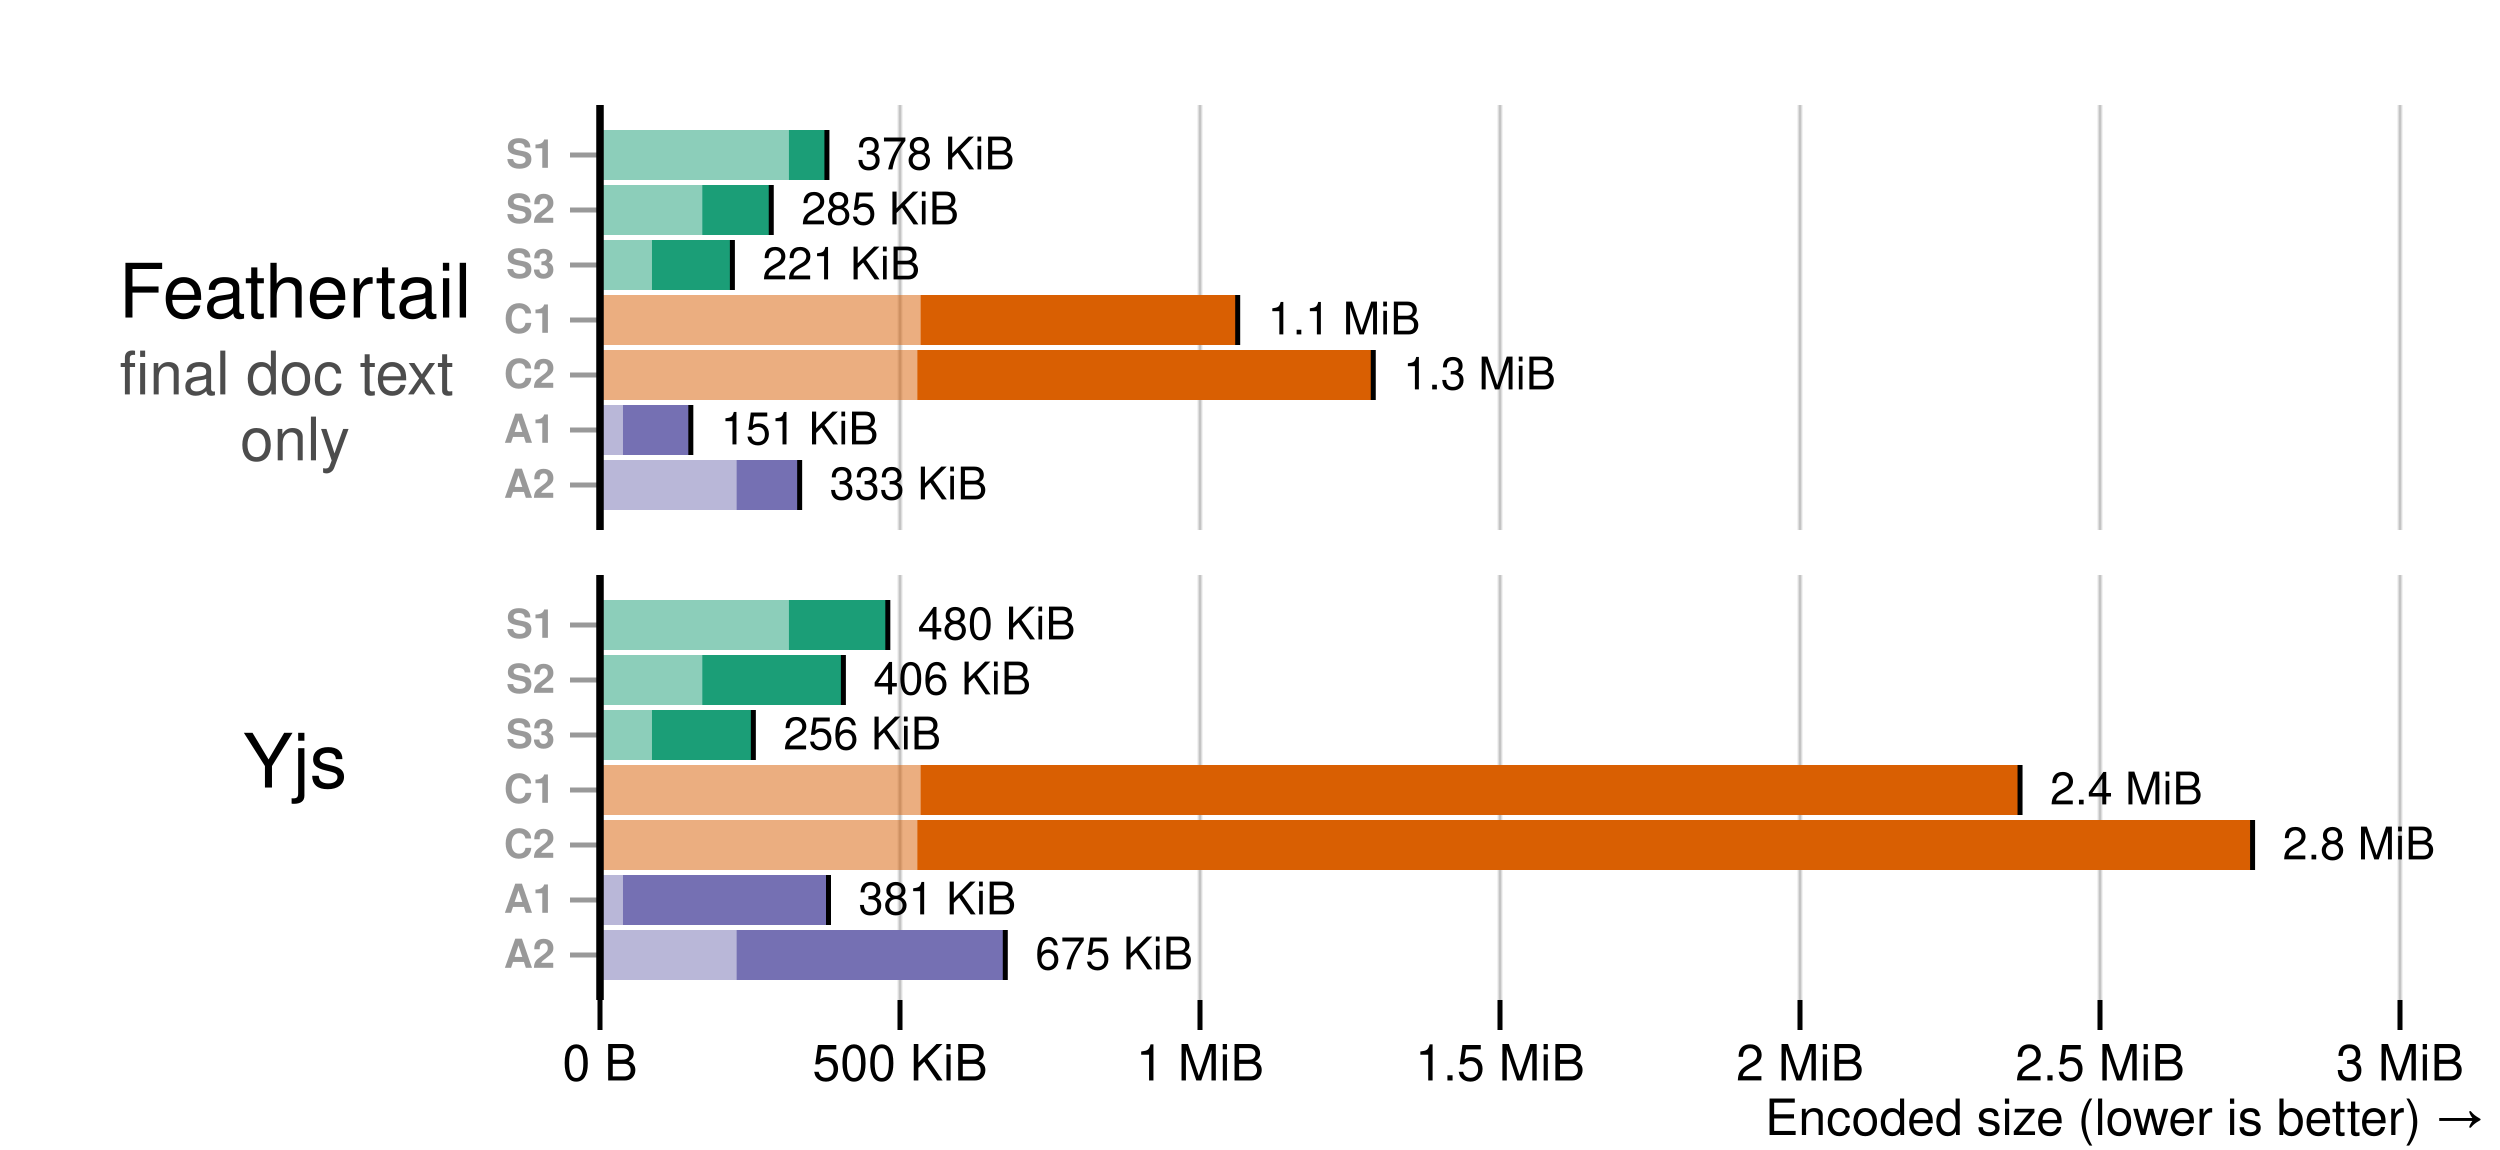
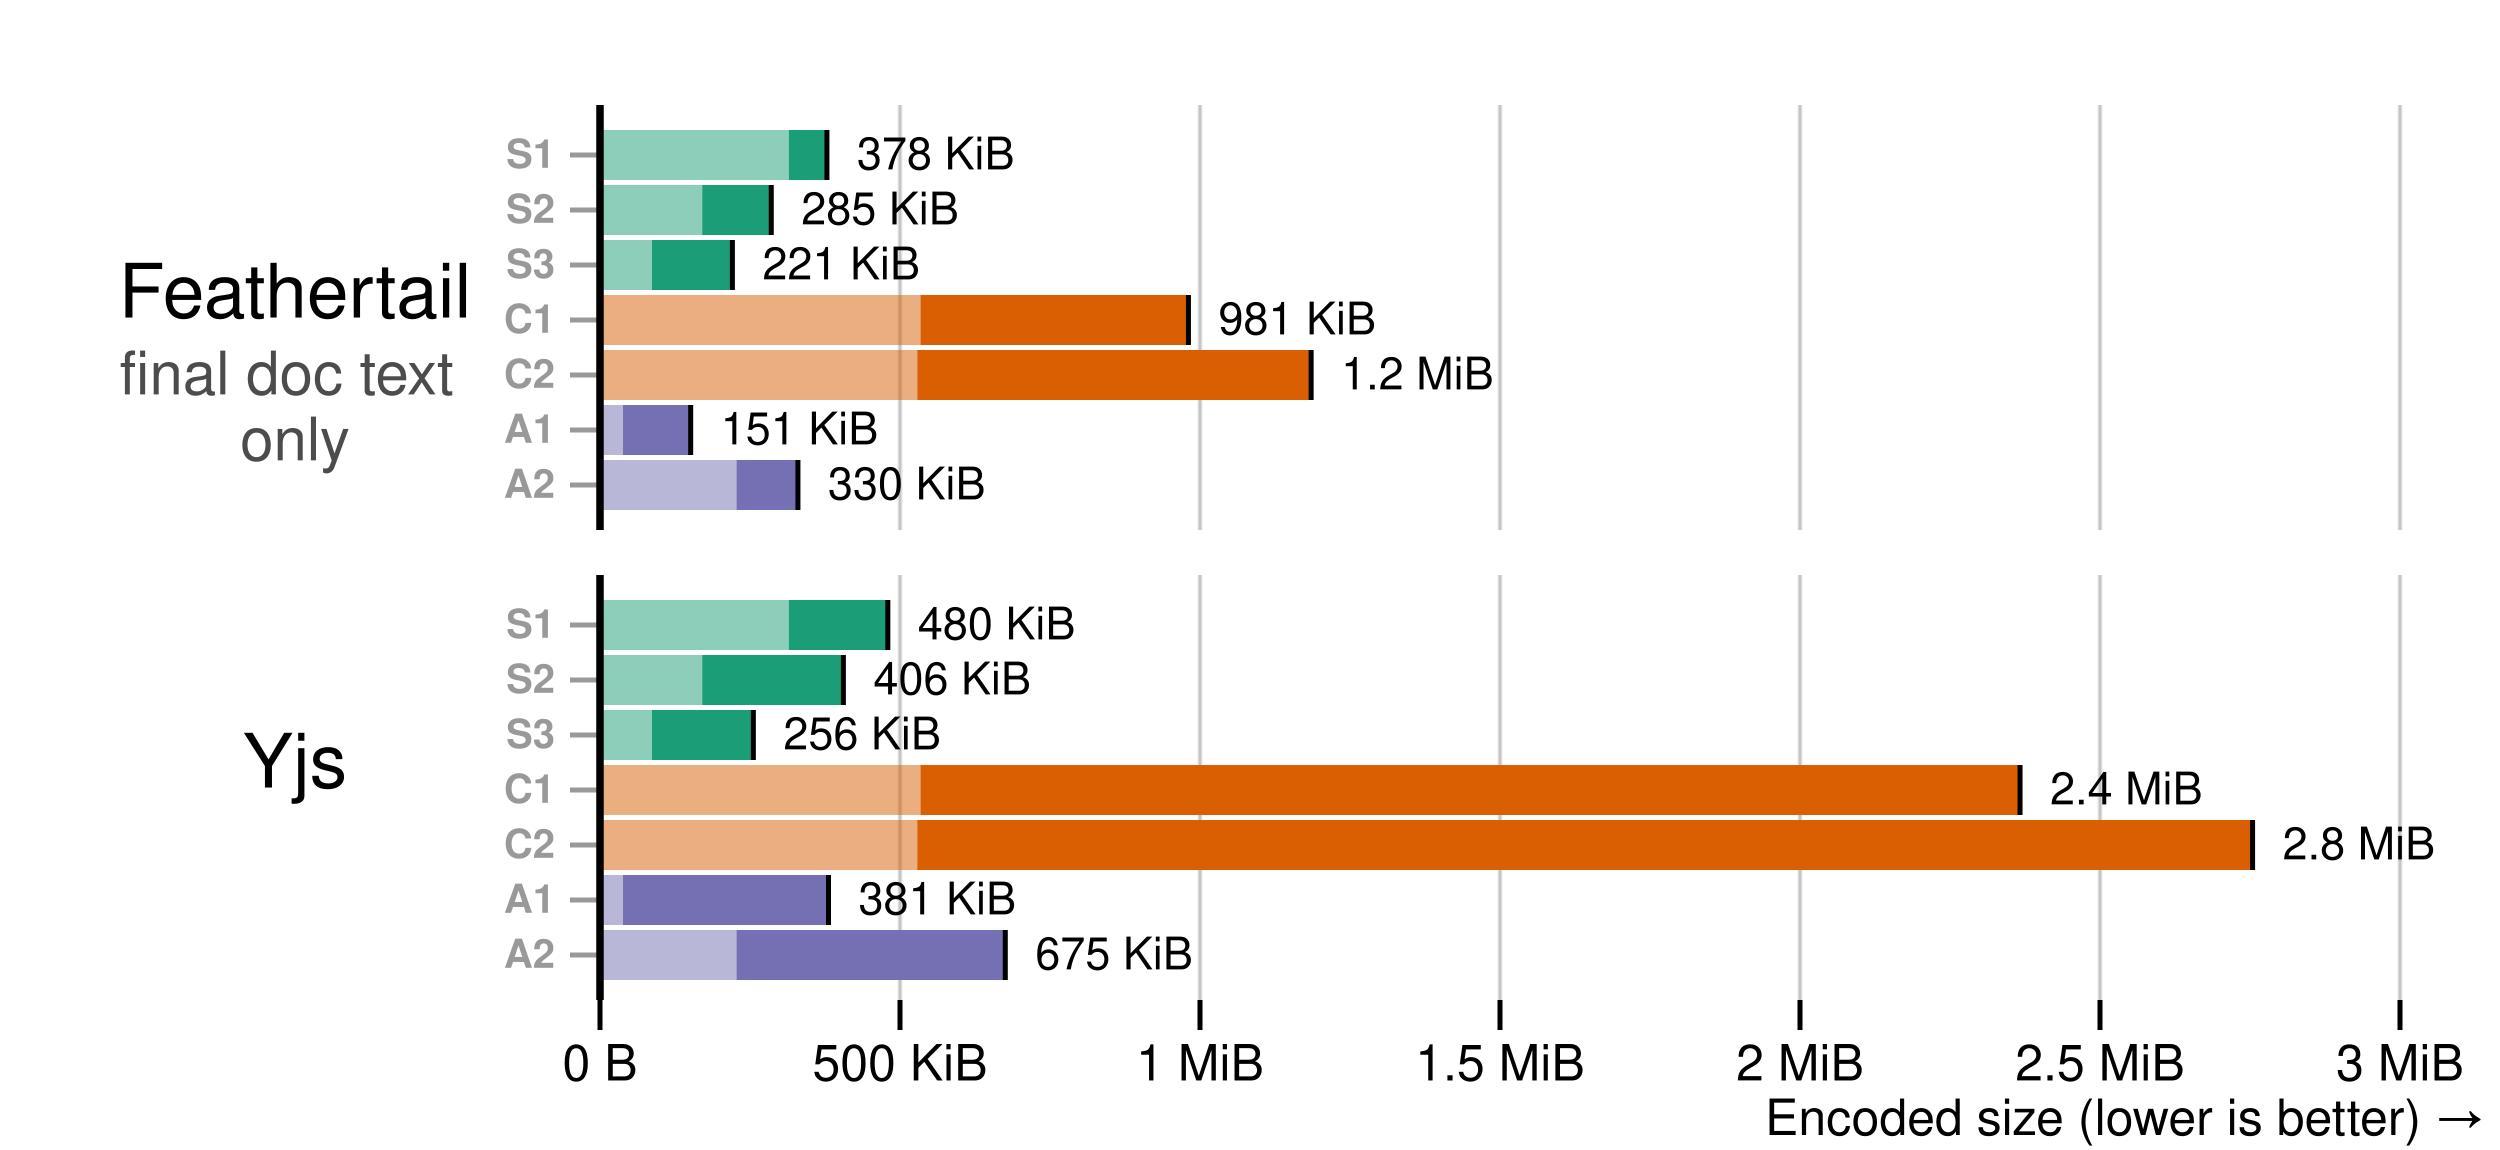
<svg xmlns="http://www.w3.org/2000/svg" class="plot-d6a7b5" fill="currentColor" font-family="system-ui, sans-serif" font-size="10" text-anchor="middle" width="500" height="230" viewBox="0 0 500 230" style="background: white; font-family: Helvetica Neue, Helvetica, Arial, sans-serif;" version="1.1">
  <style>:where(.plot-d6a7b5) {
  --plot-background: white;
  display: block;
  height: auto;
  height: intrinsic;
  max-width: 100%;
}
:where(.plot-d6a7b5 text),
:where(.plot-d6a7b5 tspan) {
  white-space: pre;
}</style>
  <g aria-label="x-grid" aria-hidden="true">
    <g stroke="currentColor" stroke-opacity="0.1" transform="translate(0,1)">
      <line x1="120" x2="120" y1="20" y2="105" />
      <line x1="180" x2="180" y1="20" y2="105" />
      <line x1="240" x2="240" y1="20" y2="105" />
      <line x1="300" x2="300" y1="20" y2="105" />
      <line x1="360" x2="360" y1="20" y2="105" />
      <line x1="420" x2="420" y1="20" y2="105" />
      <line x1="480" x2="480" y1="20" y2="105" />
    </g>
    <g stroke="currentColor" stroke-opacity="0.1" transform="translate(0,95)">
      <line x1="120" x2="120" y1="20" y2="105" />
      <line x1="180" x2="180" y1="20" y2="105" />
      <line x1="240" x2="240" y1="20" y2="105" />
      <line x1="300" x2="300" y1="20" y2="105" />
      <line x1="360" x2="360" y1="20" y2="105" />
      <line x1="420" x2="420" y1="20" y2="105" />
      <line x1="480" x2="480" y1="20" y2="105" />
    </g>
  </g>
  <g aria-label="x-axis tick" aria-hidden="true">
    <g fill="none" stroke="currentColor" transform="translate(0,95)">
      <path transform="translate(120,105)" d="M0,0L0,6" />
      <path transform="translate(180,105)" d="M0,0L0,6" />
      <path transform="translate(240,105)" d="M0,0L0,6" />
      <path transform="translate(300,105)" d="M0,0L0,6" />
      <path transform="translate(360,105)" d="M0,0L0,6" />
      <path transform="translate(420,105)" d="M0,0L0,6" />
      <path transform="translate(480,105)" d="M0,0L0,6" />
    </g>
  </g>
  <g aria-label="x-axis tick label" transform="translate(0,9)">
    <g font-variant="tabular-nums" transform="translate(0,95)">
      <text y="0.71em" transform="translate(120,105)">0 B</text>
      <text y="0.71em" transform="translate(180,105)">500 KiB</text>
      <text y="0.71em" transform="translate(240,105)">1 MiB</text>
      <text y="0.71em" transform="translate(300,105)">1.5 MiB</text>
      <text y="0.71em" transform="translate(360,105)">2 MiB</text>
      <text y="0.71em" transform="translate(420,105)">2.5 MiB</text>
      <text y="0.71em" transform="translate(480,105)">3 MiB</text>
    </g>
  </g>
  <g aria-label="x-axis label" text-anchor="end" transform="translate(17,27)">
    <text transform="translate(480,200)">Encoded size (lower is better) →</text>
  </g>
  <g aria-label="x-grid" aria-hidden="true">
    <g stroke="currentColor" stroke-width="0.5" stroke-opacity="0.15" transform="translate(0,1)">
      <line x1="120" x2="120" y1="20" y2="105" />
      <line x1="180" x2="180" y1="20" y2="105" />
      <line x1="240" x2="240" y1="20" y2="105" />
      <line x1="300" x2="300" y1="20" y2="105" />
      <line x1="360" x2="360" y1="20" y2="105" />
      <line x1="420" x2="420" y1="20" y2="105" />
      <line x1="480" x2="480" y1="20" y2="105" />
    </g>
    <g stroke="currentColor" stroke-width="0.5" stroke-opacity="0.15" transform="translate(0,95)">
      <line x1="120" x2="120" y1="20" y2="105" />
      <line x1="180" x2="180" y1="20" y2="105" />
      <line x1="240" x2="240" y1="20" y2="105" />
      <line x1="300" x2="300" y1="20" y2="105" />
      <line x1="360" x2="360" y1="20" y2="105" />
      <line x1="420" x2="420" y1="20" y2="105" />
      <line x1="480" x2="480" y1="20" y2="105" />
    </g>
  </g>
  <g aria-label="y-axis tick" aria-hidden="true" transform="translate(0,5)">
    <g fill="none" stroke="currentColor" stroke-opacity="0.4" transform="translate(0,1)">
      <path transform="translate(120,25)" d="M0,0L-6,0" />
      <path transform="translate(120,36)" d="M0,0L-6,0" />
      <path transform="translate(120,47)" d="M0,0L-6,0" />
      <path transform="translate(120,58)" d="M0,0L-6,0" />
      <path transform="translate(120,69)" d="M0,0L-6,0" />
      <path transform="translate(120,80)" d="M0,0L-6,0" />
      <path transform="translate(120,91)" d="M0,0L-6,0" />
    </g>
    <g fill="none" stroke="currentColor" stroke-opacity="0.4" transform="translate(0,95)">
      <path transform="translate(120,25)" d="M0,0L-6,0" />
      <path transform="translate(120,36)" d="M0,0L-6,0" />
      <path transform="translate(120,47)" d="M0,0L-6,0" />
      <path transform="translate(120,58)" d="M0,0L-6,0" />
      <path transform="translate(120,69)" d="M0,0L-6,0" />
      <path transform="translate(120,80)" d="M0,0L-6,0" />
      <path transform="translate(120,91)" d="M0,0L-6,0" />
    </g>
  </g>
  <g aria-label="y-axis tick label" transform="translate(-9,5)">
    <g fill-opacity="0.4" text-anchor="end" font-size="8" font-weight="700" transform="translate(0,1)">
      <text y="0.32em" transform="translate(120,25)">S1</text>
      <text y="0.32em" transform="translate(120,36)">S2</text>
      <text y="0.32em" transform="translate(120,47)">S3</text>
      <text y="0.32em" transform="translate(120,58)">C1</text>
      <text y="0.32em" transform="translate(120,69)">C2</text>
      <text y="0.32em" transform="translate(120,80)">A1</text>
      <text y="0.32em" transform="translate(120,91)">A2</text>
    </g>
    <g fill-opacity="0.4" text-anchor="end" font-size="8" font-weight="700" transform="translate(0,95)">
      <text y="0.32em" transform="translate(120,25)">S1</text>
      <text y="0.32em" transform="translate(120,36)">S2</text>
      <text y="0.32em" transform="translate(120,47)">S3</text>
      <text y="0.32em" transform="translate(120,58)">C1</text>
      <text y="0.32em" transform="translate(120,69)">C2</text>
      <text y="0.32em" transform="translate(120,80)">A1</text>
      <text y="0.32em" transform="translate(120,91)">A2</text>
    </g>
  </g>
  <g aria-label="bar">
    <g transform="translate(0,1)">
      <rect x="120" width="37.747" y="25" height="10" fill="#1b9e77" fill-opacity="0.5" />
      <rect x="120" width="20.437" y="36" height="10" fill="#1b9e77" fill-opacity="0.5" />
      <rect x="120" width="10.373" y="47" height="10" fill="#1b9e77" fill-opacity="0.5" />
      <rect x="120" width="64.086" y="58" height="10" fill="#d95f02" fill-opacity="0.5" />
      <rect x="120" width="63.444" y="69" height="10" fill="#d95f02" fill-opacity="0.5" />
      <rect x="120" width="4.577" y="80" height="10" fill="#7570b3" fill-opacity="0.5" />
      <rect x="120" width="27.282" y="91" height="10" fill="#7570b3" fill-opacity="0.5" />
      <rect x="157.747" width="7.637" y="25" height="10" fill="#1b9e77" fill-opacity="1" />
      <rect x="140.437" width="13.815" y="36" height="10" fill="#1b9e77" fill-opacity="1" />
      <rect x="130.373" width="16.105" y="47" height="10" fill="#1b9e77" fill-opacity="1" />
-       <rect x="184.086" width="63.454" y="58" height="10" fill="#d95f02" fill-opacity="1" />
-       <rect x="183.444" width="91.208" y="69" height="10" fill="#d95f02" fill-opacity="1" />
-       <rect x="124.577" width="13.589" y="80" height="10" fill="#7570b3" fill-opacity="1" />
-       <rect x="147.282" width="12.649" y="91" height="10" fill="#7570b3" fill-opacity="1" />
+       <rect x="184.086" width="53.602" y="58" height="10" fill="#d95f02" fill-opacity="1" />
+       <rect x="183.444" width="78.782" y="69" height="10" fill="#d95f02" fill-opacity="1" />
+       <rect x="124.577" width="13.56" y="80" height="10" fill="#7570b3" fill-opacity="1" />
+       <rect x="147.282" width="12.305" y="91" height="10" fill="#7570b3" fill-opacity="1" />
    </g>
    <g transform="translate(0,95)">
      <rect x="120" width="37.747" y="25" height="10" fill="#1b9e77" fill-opacity="0.5" />
      <rect x="120" width="20.437" y="36" height="10" fill="#1b9e77" fill-opacity="0.5" />
      <rect x="120" width="10.373" y="47" height="10" fill="#1b9e77" fill-opacity="0.5" />
      <rect x="120" width="64.086" y="58" height="10" fill="#d95f02" fill-opacity="0.5" />
      <rect x="120" width="63.444" y="69" height="10" fill="#d95f02" fill-opacity="0.5" />
      <rect x="120" width="4.577" y="80" height="10" fill="#7570b3" fill-opacity="0.5" />
      <rect x="120" width="27.282" y="91" height="10" fill="#7570b3" fill-opacity="0.5" />
      <rect x="157.747" width="19.819" y="25" height="10" fill="#1b9e77" fill-opacity="1" />
      <rect x="140.437" width="28.241" y="36" height="10" fill="#1b9e77" fill-opacity="1" />
      <rect x="130.373" width="20.297" y="47" height="10" fill="#1b9e77" fill-opacity="1" />
      <rect x="184.086" width="219.922" y="58" height="10" fill="#d95f02" fill-opacity="1" />
      <rect x="183.444" width="267.074" y="69" height="10" fill="#d95f02" fill-opacity="1" />
      <rect x="124.577" width="41.123" y="80" height="10" fill="#7570b3" fill-opacity="1" />
      <rect x="147.282" width="53.775" y="91" height="10" fill="#7570b3" fill-opacity="1" />
    </g>
  </g>
  <g aria-label="fy-axis tick label" transform="translate(-61,0)">
    <g font-size="15px" transform="translate(0,1)">
      <text transform="translate(120,62.5)">Feathertail</text>
    </g>
    <g font-size="15px" transform="translate(0,95)">
      <text transform="translate(120,62.5)">Yjs</text>
    </g>
  </g>
  <g aria-label="fy-axis tick label" transform="translate(-61,6)">
    <g fill-opacity="0.7" font-size="12" transform="translate(0,1)">
      <text transform="translate(120,62.5)">
        <tspan x="0" y="0.781em">final doc text</tspan>
        <tspan x="0" dy="1.1em">only</tspan>
      </text>
    </g>
  </g>
  <g aria-label="tick">
    <g stroke="currentColor" transform="translate(0,1)">
      <line x1="165.384" x2="165.384" y1="25" y2="35" />
      <line x1="154.251" x2="154.251" y1="36" y2="46" />
      <line x1="146.478" x2="146.478" y1="47" y2="57" />
-       <line x1="247.54" x2="247.54" y1="58" y2="68" />
-       <line x1="274.652" x2="274.652" y1="69" y2="79" />
-       <line x1="138.166" x2="138.166" y1="80" y2="90" />
-       <line x1="159.932" x2="159.932" y1="91" y2="101" />
+       <line x1="237.688" x2="237.688" y1="58" y2="68" />
+       <line x1="262.226" x2="262.226" y1="69" y2="79" />
+       <line x1="138.137" x2="138.137" y1="80" y2="90" />
+       <line x1="159.587" x2="159.587" y1="91" y2="101" />
    </g>
    <g stroke="currentColor" transform="translate(0,95)">
      <line x1="177.566" x2="177.566" y1="25" y2="35" />
      <line x1="168.678" x2="168.678" y1="36" y2="46" />
      <line x1="150.67" x2="150.67" y1="47" y2="57" />
      <line x1="404.008" x2="404.008" y1="58" y2="68" />
      <line x1="450.518" x2="450.518" y1="69" y2="79" />
      <line x1="165.7" x2="165.7" y1="80" y2="90" />
      <line x1="201.057" x2="201.057" y1="91" y2="101" />
    </g>
  </g>
  <g aria-label="text" transform="translate(6,5)">
    <g fill="black" text-anchor="start" font-size="9" transform="translate(0,1)">
      <text y="0.32em" transform="translate(165.3835,25)">378 KiB</text>
      <text y="0.32em" transform="translate(154.2515,36)">285 KiB</text>
      <text y="0.32em" transform="translate(146.4782,47)">221 KiB</text>
-       <text y="0.32em" transform="translate(247.5398,58)">1.1 MiB</text>
-       <text y="0.32em" transform="translate(274.6519,69)">1.3 MiB</text>
-       <text y="0.32em" transform="translate(138.166,80)">151 KiB</text>
-       <text y="0.32em" transform="translate(159.9316,91)">333 KiB</text>
+       <text y="0.32em" transform="translate(237.6878,58)">981 KiB</text>
+       <text y="0.32em" transform="translate(262.2259,69)">1.2 MiB</text>
+       <text y="0.32em" transform="translate(138.1368,80)">151 KiB</text>
+       <text y="0.32em" transform="translate(159.587,91)">330 KiB</text>
    </g>
    <g fill="black" text-anchor="start" font-size="9" transform="translate(0,95)">
      <text y="0.32em" transform="translate(177.5659,25)">480 KiB</text>
      <text y="0.32em" transform="translate(168.6778,36)">406 KiB</text>
      <text y="0.32em" transform="translate(150.6701,47)">256 KiB</text>
      <text y="0.32em" transform="translate(404.0077,58)">2.4 MiB</text>
      <text y="0.32em" transform="translate(450.5183,69)">2.8 MiB</text>
      <text y="0.32em" transform="translate(165.7002,80)">381 KiB</text>
      <text y="0.32em" transform="translate(201.0574,91)">675 KiB</text>
    </g>
  </g>
  <g aria-label="rule">
    <g stroke="currentColor" stroke-width="1.5" transform="translate(0,1)">
      <line x1="120" x2="120" y1="20" y2="105" />
    </g>
    <g stroke="currentColor" stroke-width="1.5" transform="translate(0,95)">
      <line x1="120" x2="120" y1="20" y2="105" />
    </g>
  </g>
</svg>
